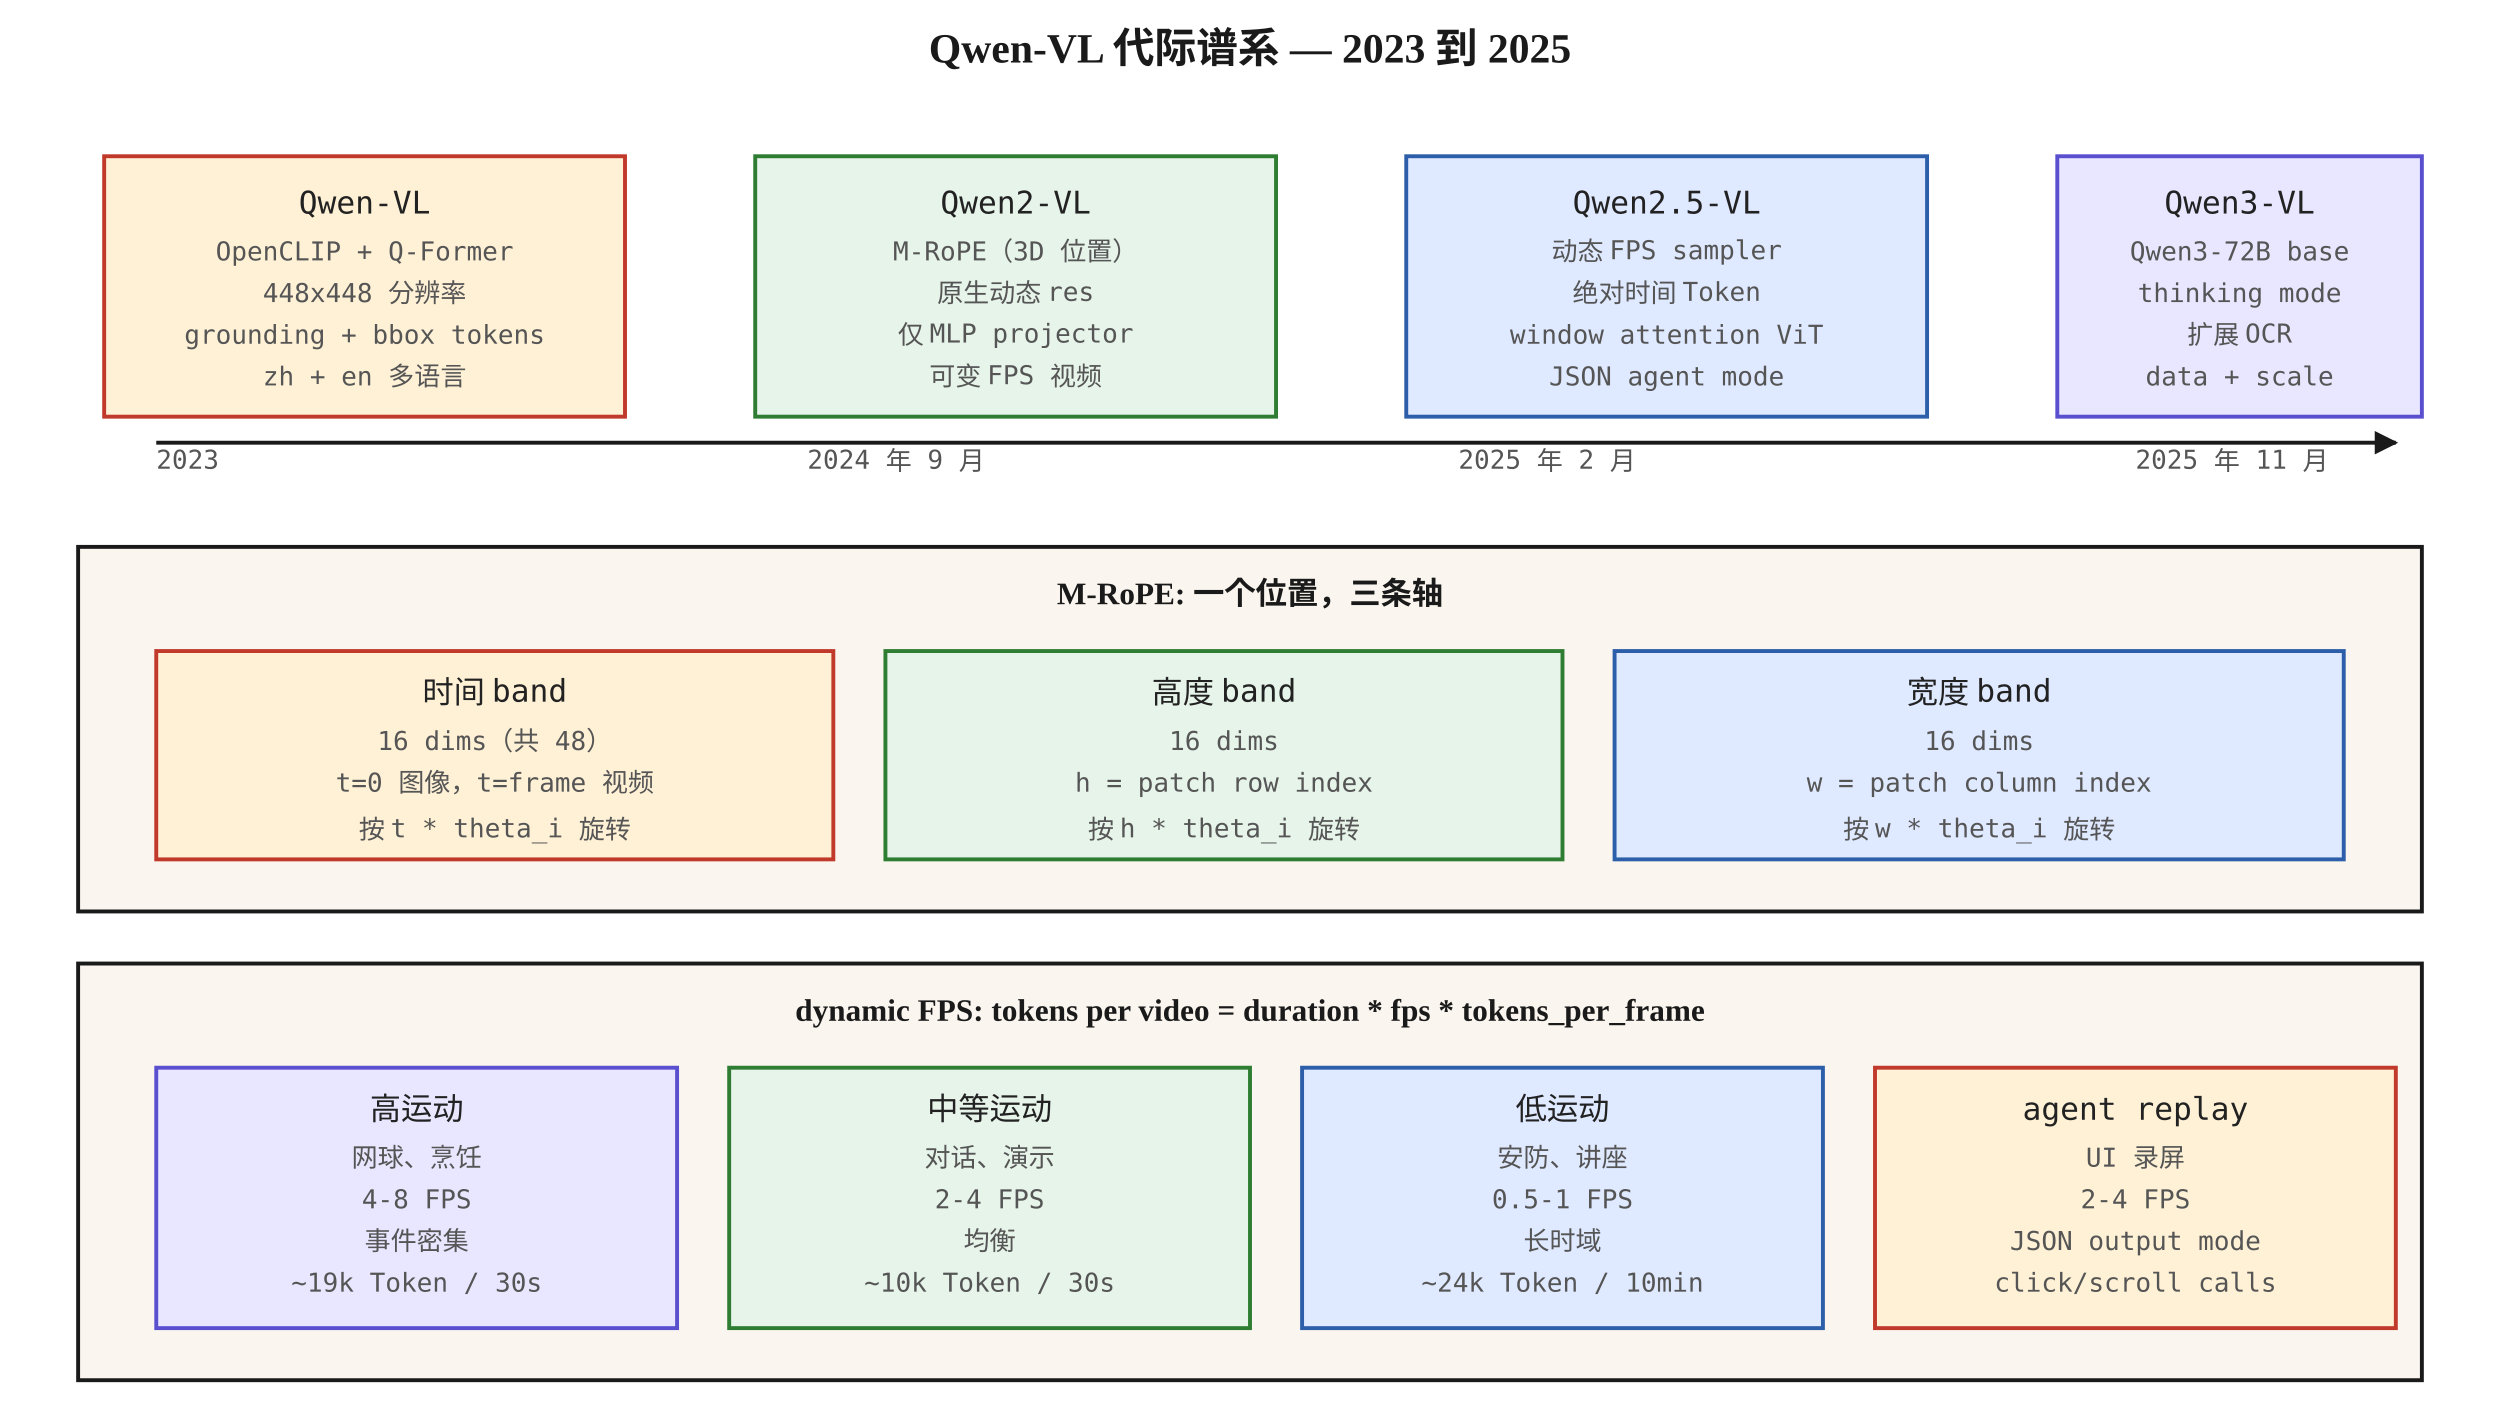
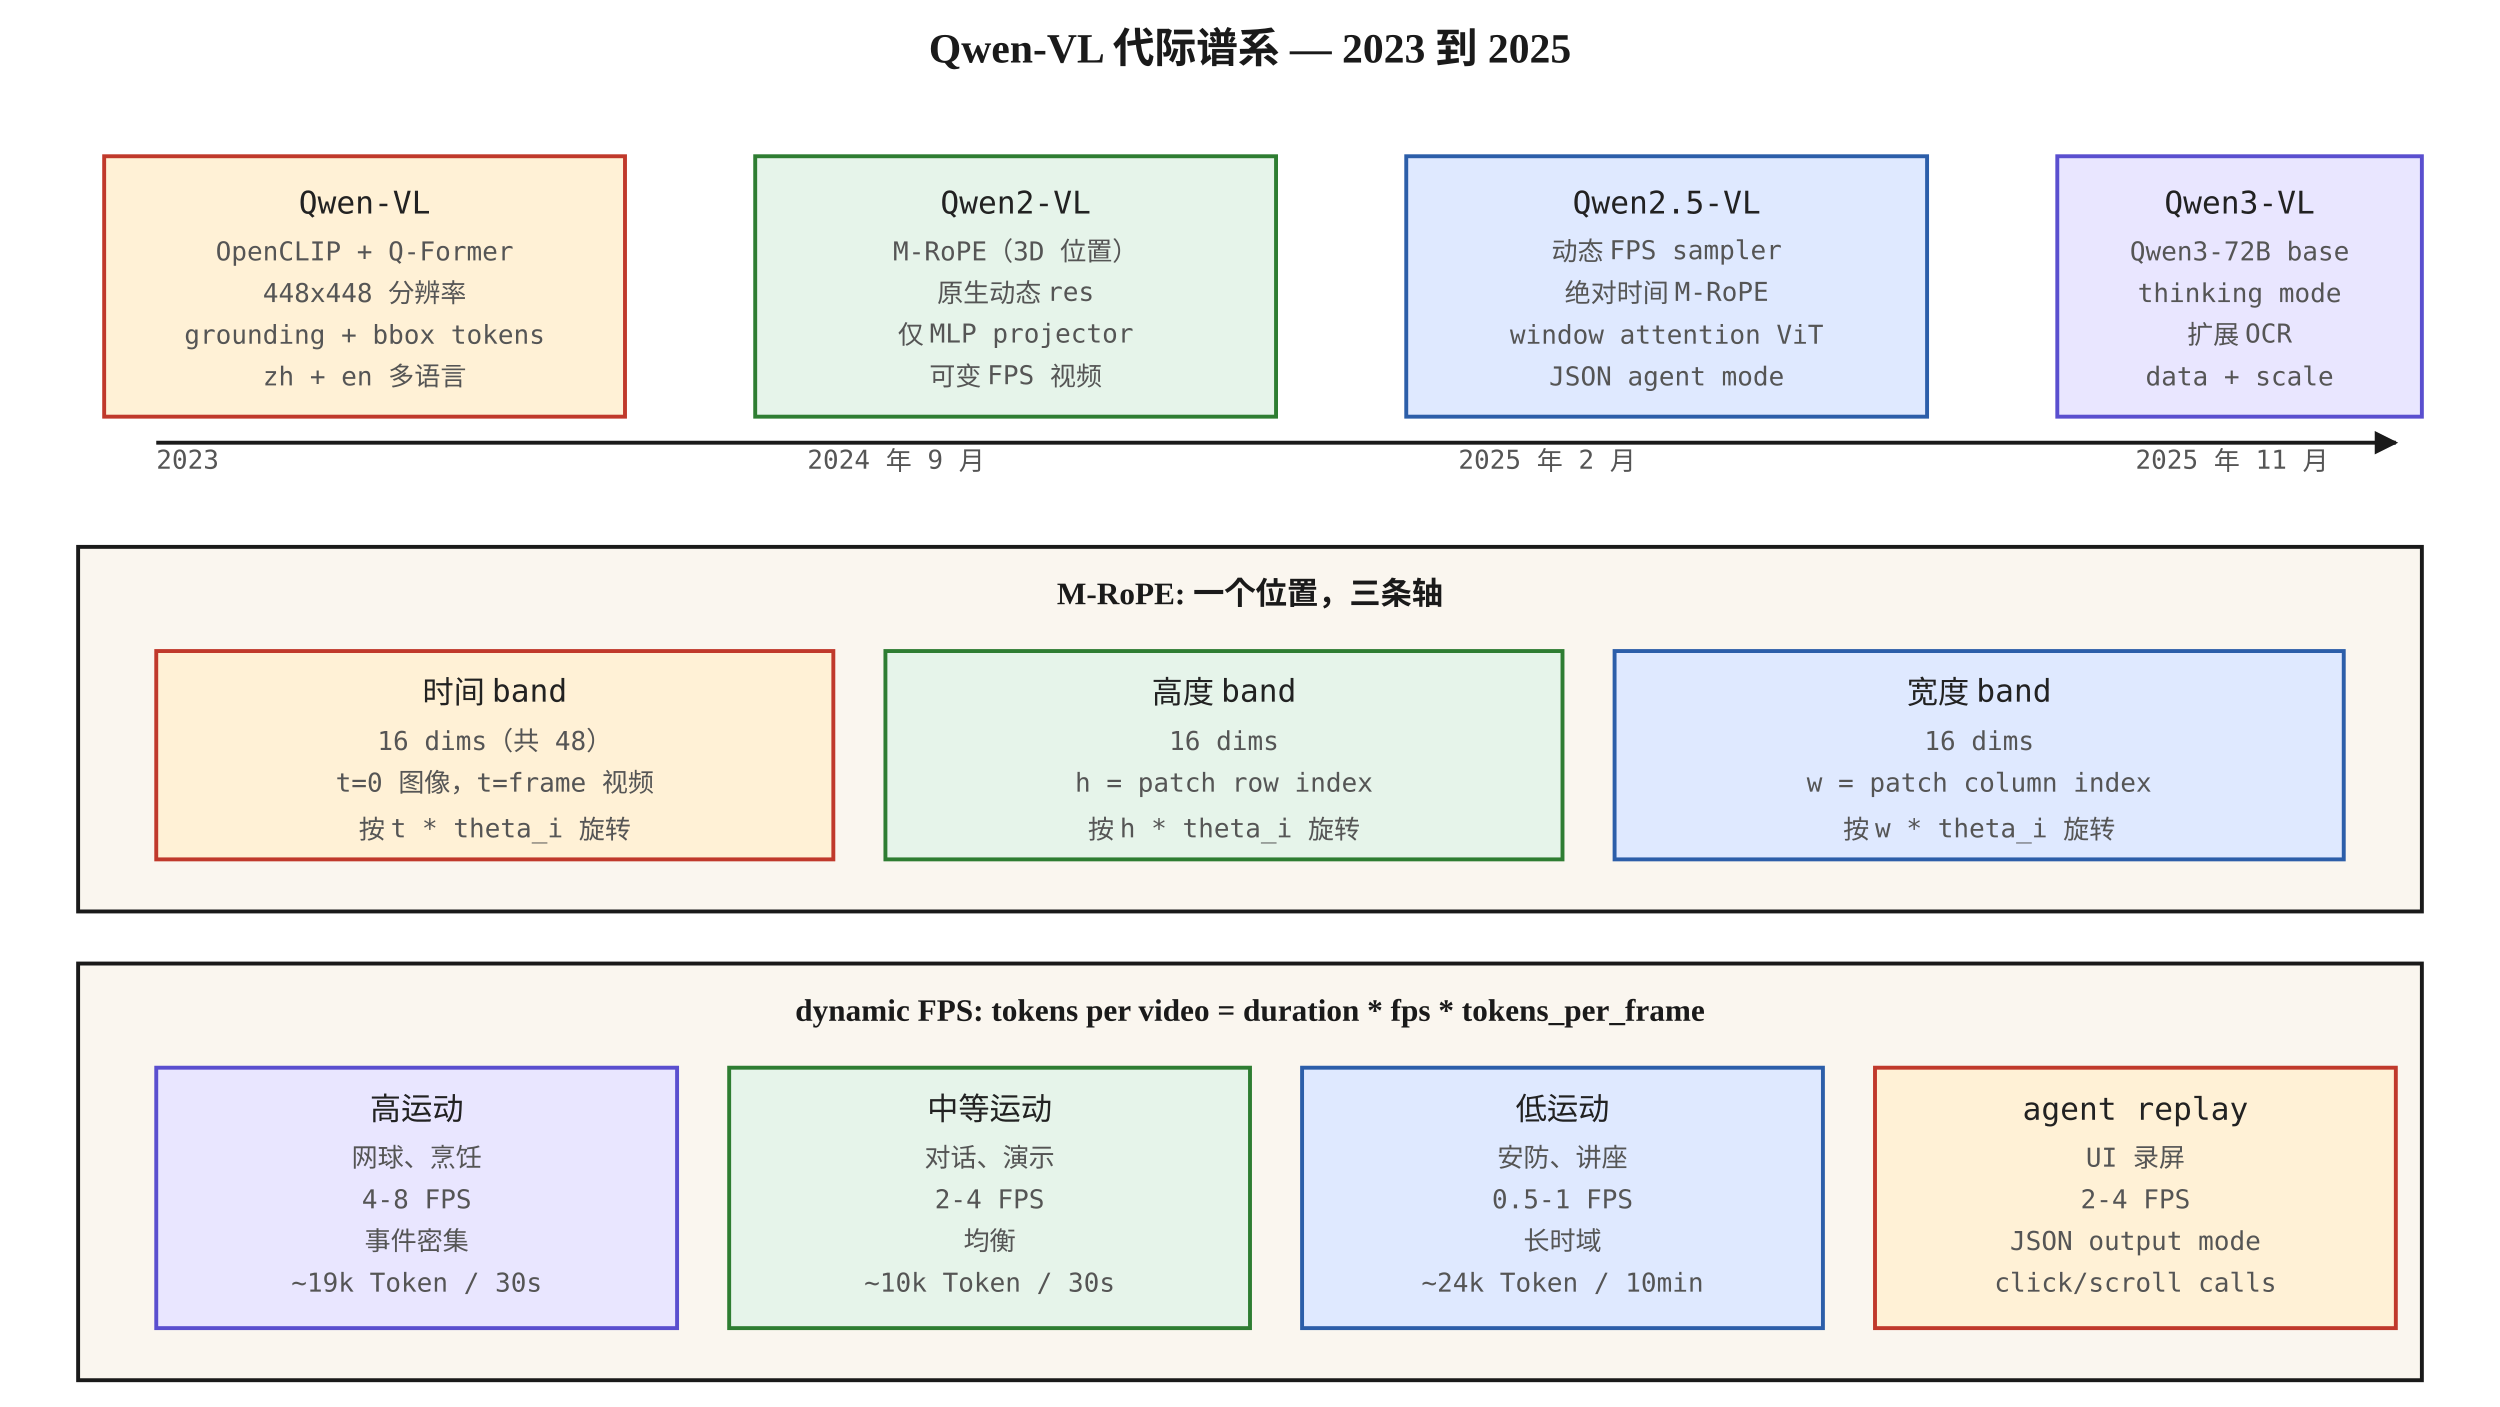
<svg xmlns="http://www.w3.org/2000/svg" viewBox="0 0 960 540" font-family="Georgia, 'Times New Roman', serif">
  <defs>
    <marker id="arrow" viewBox="0 0 10 10" refX="9" refY="5" markerWidth="6" markerHeight="6" orient="auto">
      <path d="M0,0 L10,5 L0,10 z" fill="#1a1a1a" />
    </marker>
    <style>
      .box { fill: #faf6ef; stroke: #1a1a1a; stroke-width: 1.5; }
      .hot { fill: #fff1d6; stroke: #c0392b; stroke-width: 1.5; }
      .cool { fill: #e6f4ea; stroke: #2e7d32; stroke-width: 1.5; }
      .cold { fill: #dfe9ff; stroke: #2c5ea9; stroke-width: 1.5; }
      .reg { fill: #e9e6ff; stroke: #5a4fcf; stroke-width: 1.5; }
      .step { font-size: 12px; font-family: 'Menlo', monospace; fill: #222; }
      .small { font-size: 10px; font-family: 'Menlo', monospace; fill: #555; }
      .caption { font-size: 11px; fill: #555; font-style: italic; }
      .title { font-size: 16px; font-weight: 700; fill: #1a1a1a; }
      .head { font-size: 12px; font-weight: 700; fill: #1a1a1a; }
    </style>
  </defs>
  <text x="480" y="24" text-anchor="middle" class="title">Qwen-VL 代际谱系 — 2023 到 2025</text>
  <line x1="60" y1="170" x2="920" y2="170" stroke="#1a1a1a" stroke-width="1.5" marker-end="url(#arrow)" />
  <text x="60" y="180" class="small">2023</text>
  <text x="310" y="180" class="small">2024 年 9 月</text>
  <text x="560" y="180" class="small">2025 年 2 月</text>
  <text x="820" y="180" class="small">2025 年 11 月</text>
  <rect x="40" y="60" width="200" height="100" class="hot" />
  <text x="140" y="82" text-anchor="middle" class="step">Qwen-VL</text>
  <text x="140" y="100" text-anchor="middle" class="small">OpenCLIP + Q-Former</text>
  <text x="140" y="116" text-anchor="middle" class="small">448x448 分辨率</text>
  <text x="140" y="132" text-anchor="middle" class="small">grounding + bbox tokens</text>
  <text x="140" y="148" text-anchor="middle" class="small">zh + en 多语言</text>
  <rect x="290" y="60" width="200" height="100" class="cool" />
  <text x="390" y="82" text-anchor="middle" class="step">Qwen2-VL</text>
  <text x="390" y="100" text-anchor="middle" class="small">M-RoPE（3D 位置）</text>
  <text x="390" y="116" text-anchor="middle" class="small">原生动态 res</text>
  <text x="390" y="132" text-anchor="middle" class="small">仅 MLP projector</text>
  <text x="390" y="148" text-anchor="middle" class="small">可变 FPS 视频</text>
  <rect x="540" y="60" width="200" height="100" class="cold" />
  <text x="640" y="82" text-anchor="middle" class="step">Qwen2.5-VL</text>
  <text x="640" y="100" text-anchor="middle" class="small">动态 FPS sampler</text>
-   <text x="640" y="116" text-anchor="middle" class="small">绝对时间 Token</text>
+   <text x="640" y="116" text-anchor="middle" class="small">绝对时间 M-RoPE</text>
  <text x="640" y="132" text-anchor="middle" class="small">window attention ViT</text>
  <text x="640" y="148" text-anchor="middle" class="small">JSON agent mode</text>
  <rect x="790" y="60" width="140" height="100" class="reg" />
  <text x="860" y="82" text-anchor="middle" class="step">Qwen3-VL</text>
  <text x="860" y="100" text-anchor="middle" class="small">Qwen3-72B base</text>
  <text x="860" y="116" text-anchor="middle" class="small">thinking mode</text>
  <text x="860" y="132" text-anchor="middle" class="small">扩展 OCR</text>
  <text x="860" y="148" text-anchor="middle" class="small">data + scale</text>
  <rect x="30" y="210" width="900" height="140" class="box" />
  <text x="480" y="232" text-anchor="middle" class="head">M-RoPE: 一个位置，三条轴</text>
  <rect x="60" y="250" width="260" height="80" class="hot" />
  <text x="190" y="270" text-anchor="middle" class="step">时间 band</text>
  <text x="190" y="288" text-anchor="middle" class="small">16 dims（共 48）</text>
  <text x="190" y="304" text-anchor="middle" class="small">t=0 图像，t=frame 视频</text>
  <text x="190" y="322" text-anchor="middle" class="small">按 t * theta_i 旋转</text>
  <rect x="340" y="250" width="260" height="80" class="cool" />
  <text x="470" y="270" text-anchor="middle" class="step">高度 band</text>
  <text x="470" y="288" text-anchor="middle" class="small">16 dims</text>
  <text x="470" y="304" text-anchor="middle" class="small">h = patch row index</text>
  <text x="470" y="322" text-anchor="middle" class="small">按 h * theta_i 旋转</text>
  <rect x="620" y="250" width="280" height="80" class="cold" />
  <text x="760" y="270" text-anchor="middle" class="step">宽度 band</text>
  <text x="760" y="288" text-anchor="middle" class="small">16 dims</text>
  <text x="760" y="304" text-anchor="middle" class="small">w = patch column index</text>
  <text x="760" y="322" text-anchor="middle" class="small">按 w * theta_i 旋转</text>
  <rect x="30" y="370" width="900" height="160" class="box" />
  <text x="480" y="392" text-anchor="middle" class="head">dynamic FPS: tokens per video = duration * fps * tokens_per_frame</text>
  <rect x="60" y="410" width="200" height="100" class="reg" />
  <text x="160" y="430" text-anchor="middle" class="step">高运动</text>
  <text x="160" y="448" text-anchor="middle" class="small">网球、烹饪</text>
  <text x="160" y="464" text-anchor="middle" class="small">4-8 FPS</text>
  <text x="160" y="480" text-anchor="middle" class="small">事件密集</text>
  <text x="160" y="496" text-anchor="middle" class="small">~19k Token / 30s</text>
  <rect x="280" y="410" width="200" height="100" class="cool" />
  <text x="380" y="430" text-anchor="middle" class="step">中等运动</text>
  <text x="380" y="448" text-anchor="middle" class="small">对话、演示</text>
  <text x="380" y="464" text-anchor="middle" class="small">2-4 FPS</text>
  <text x="380" y="480" text-anchor="middle" class="small">均衡</text>
  <text x="380" y="496" text-anchor="middle" class="small">~10k Token / 30s</text>
  <rect x="500" y="410" width="200" height="100" class="cold" />
  <text x="600" y="430" text-anchor="middle" class="step">低运动</text>
  <text x="600" y="448" text-anchor="middle" class="small">安防、讲座</text>
  <text x="600" y="464" text-anchor="middle" class="small">0.5-1 FPS</text>
  <text x="600" y="480" text-anchor="middle" class="small">长时域</text>
  <text x="600" y="496" text-anchor="middle" class="small">~24k Token / 10min</text>
  <rect x="720" y="410" width="200" height="100" class="hot" />
  <text x="820" y="430" text-anchor="middle" class="step">agent replay</text>
  <text x="820" y="448" text-anchor="middle" class="small">UI 录屏</text>
  <text x="820" y="464" text-anchor="middle" class="small">2-4 FPS</text>
  <text x="820" y="480" text-anchor="middle" class="small">JSON output mode</text>
  <text x="820" y="496" text-anchor="middle" class="small">click/scroll calls</text>
</svg>
